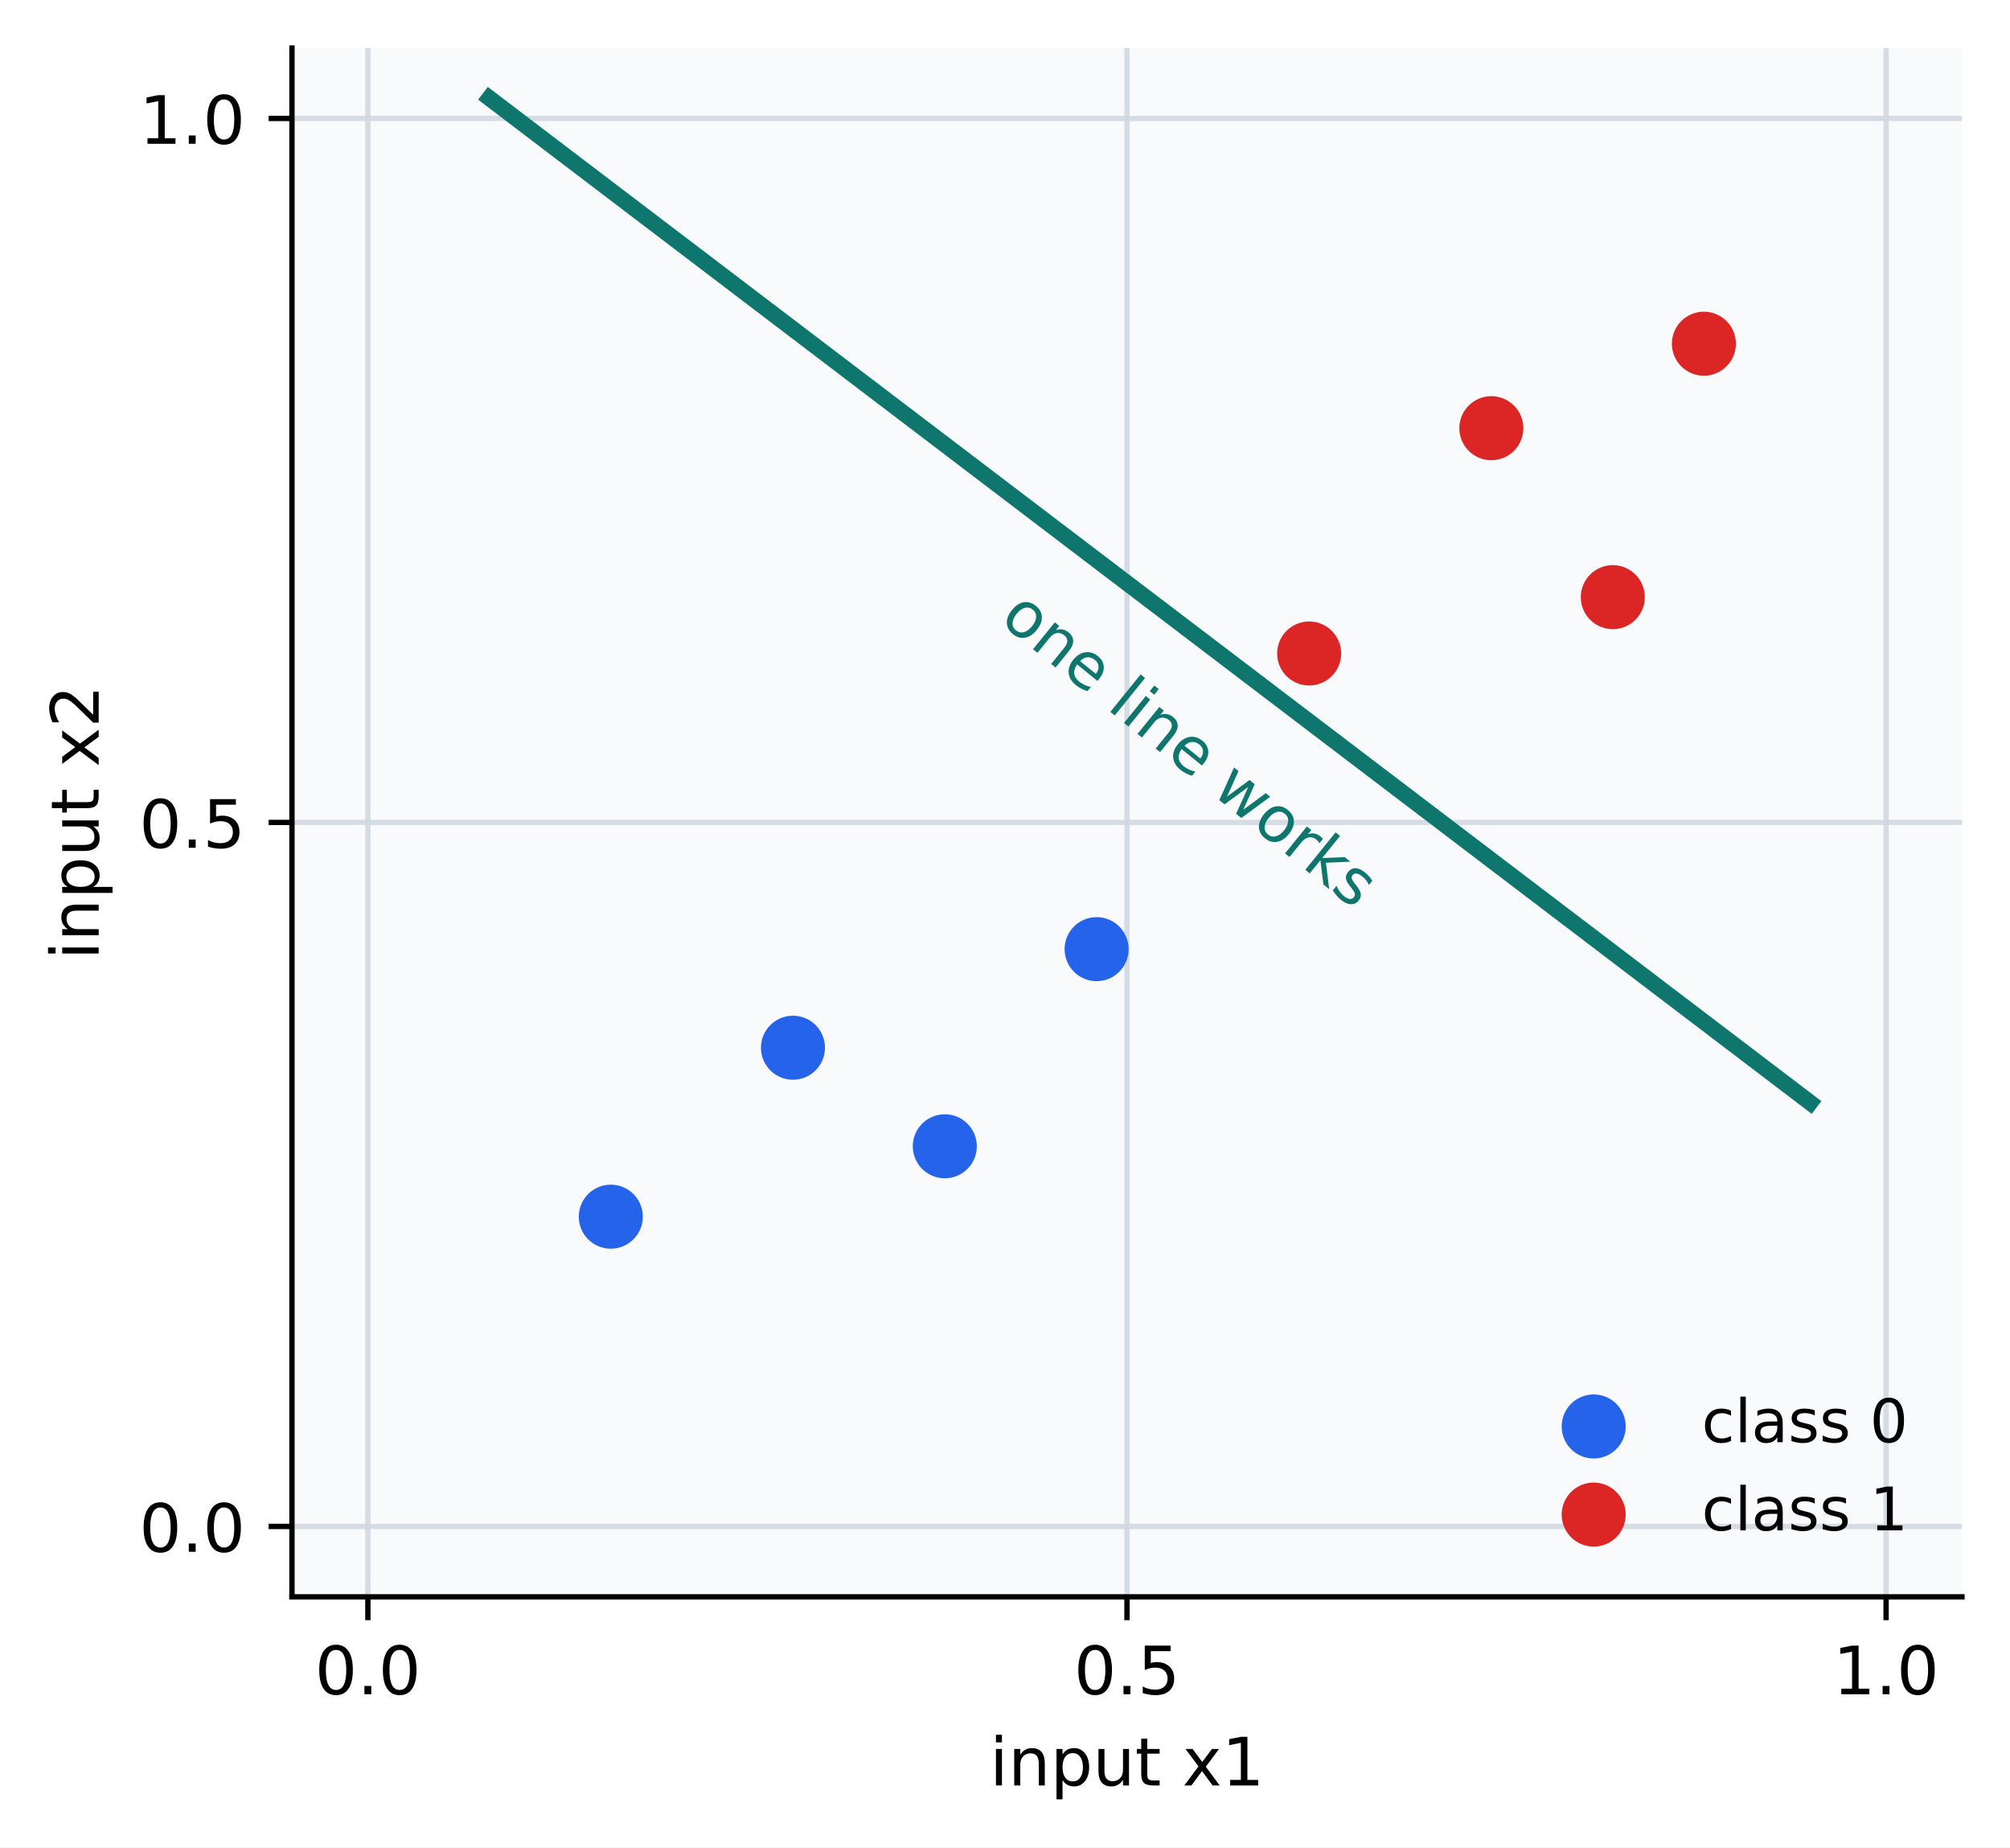
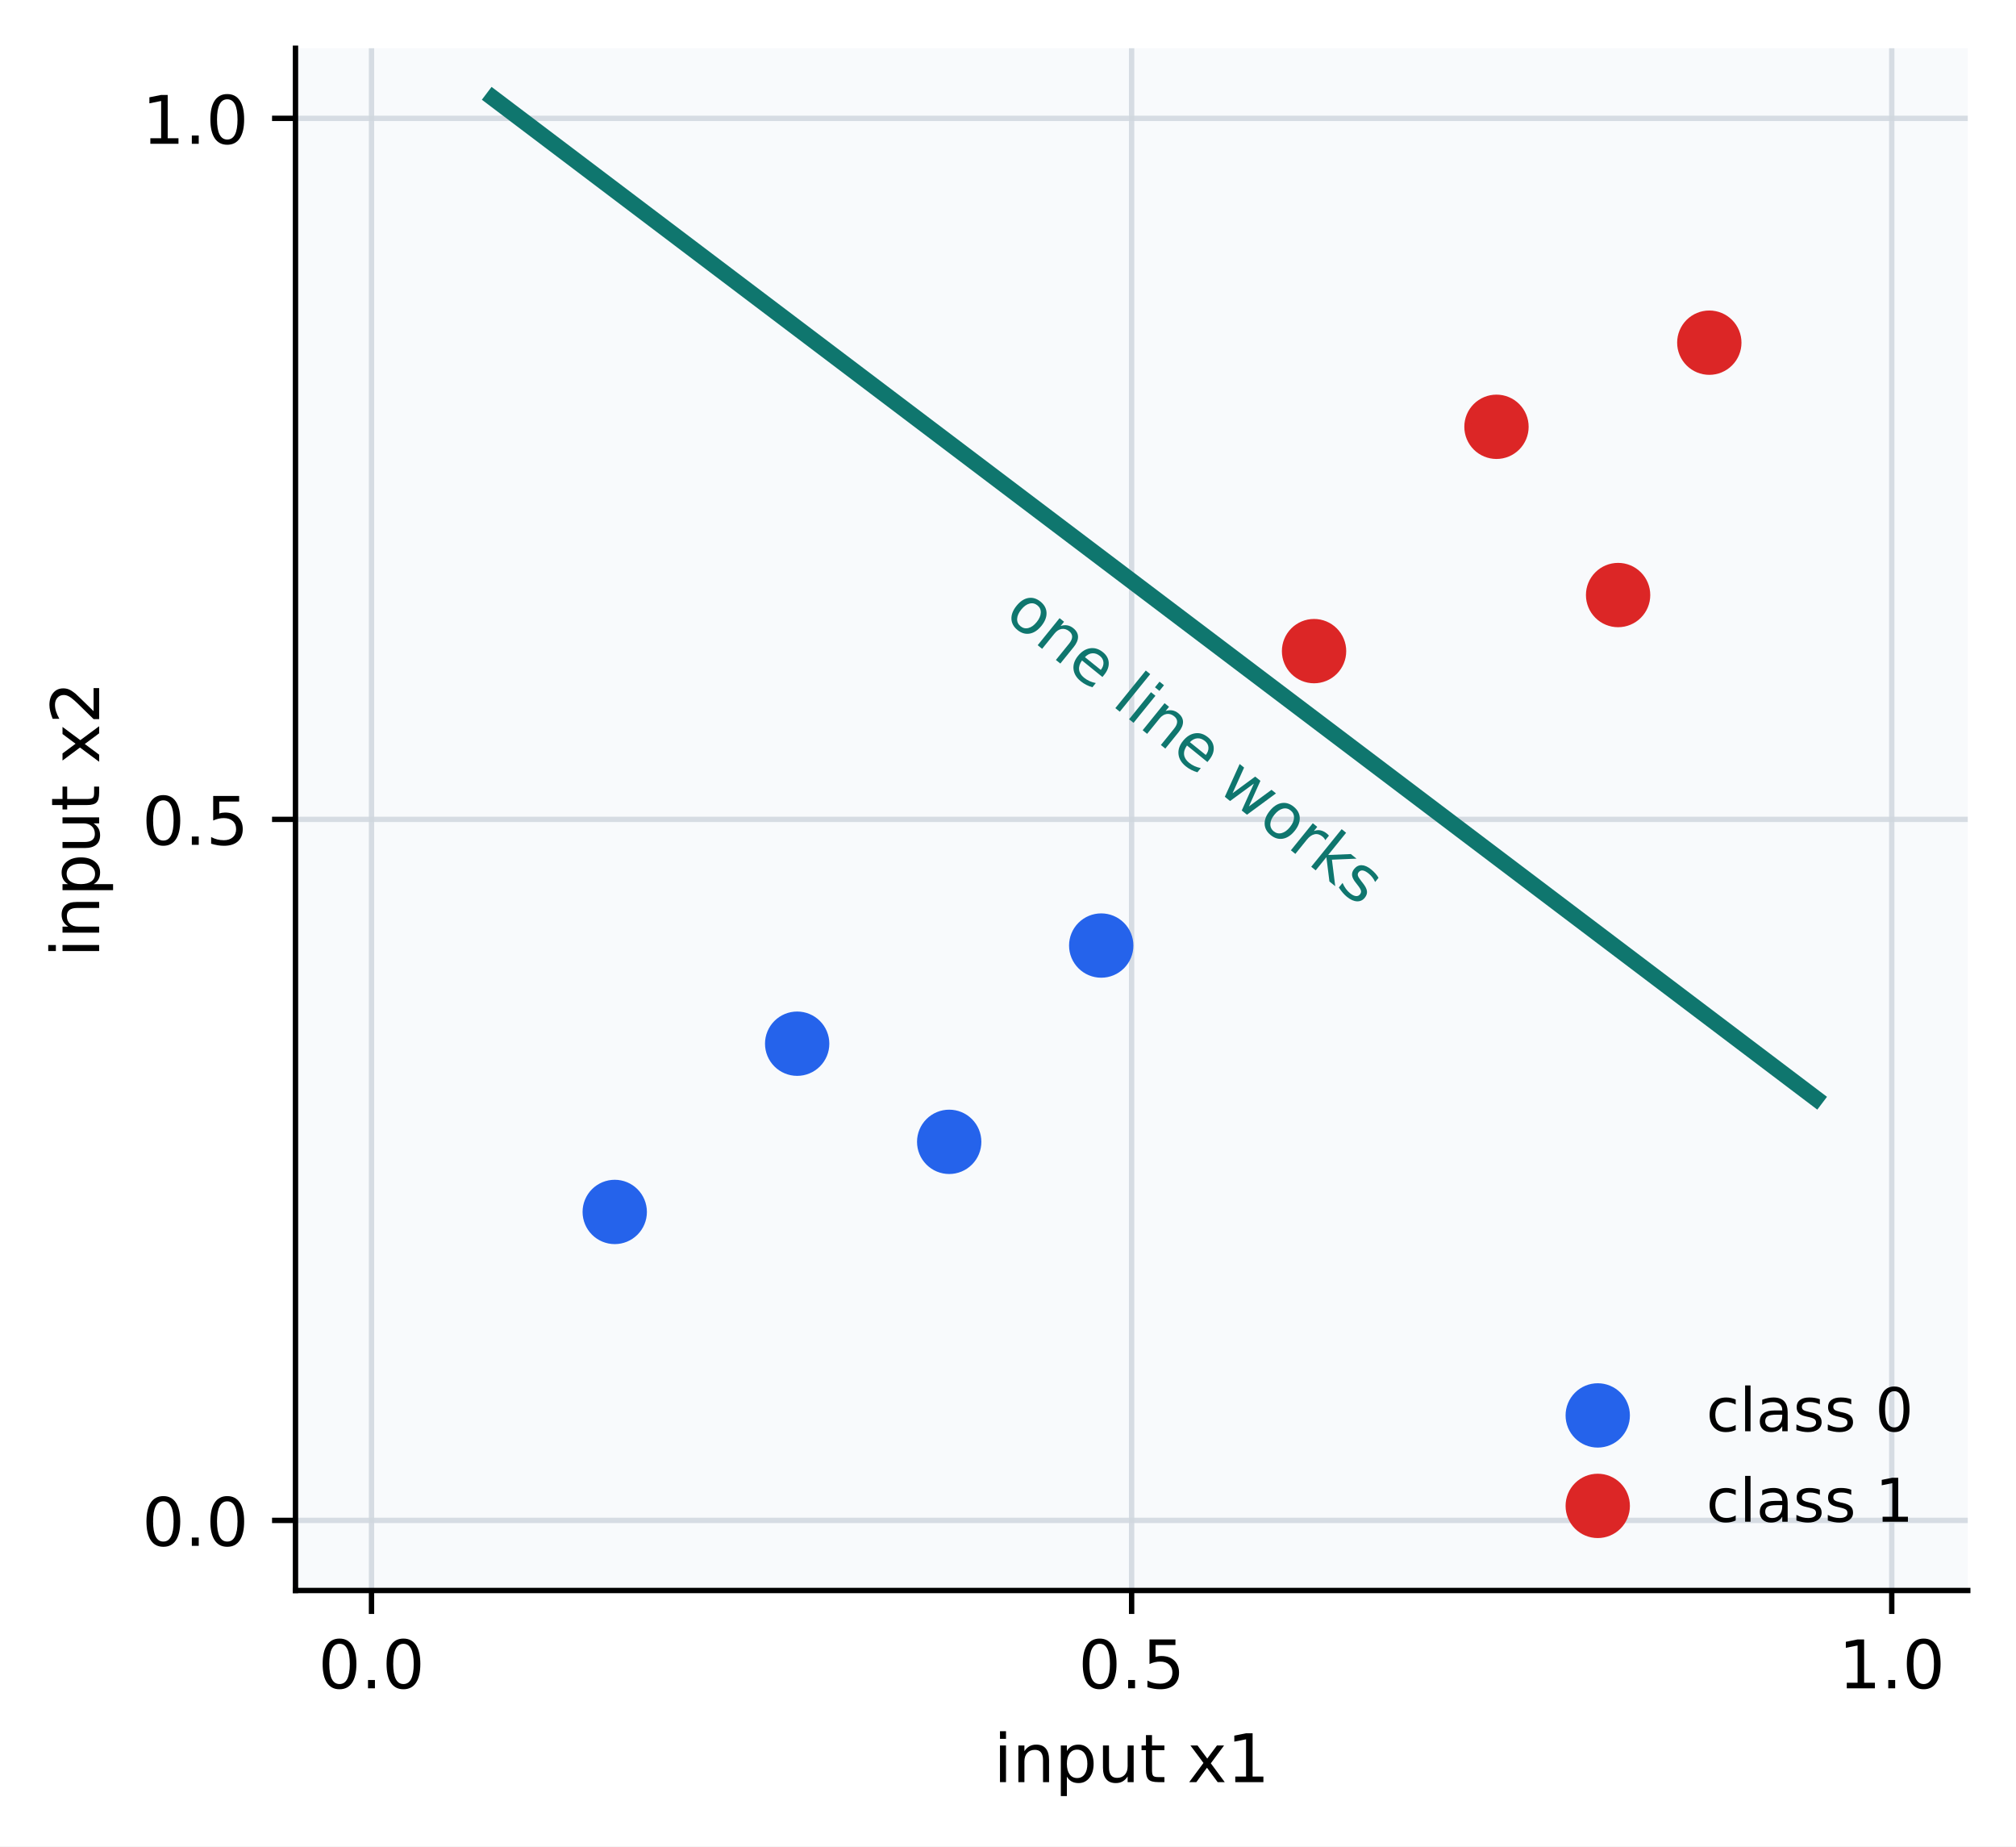
- <svg xmlns="http://www.w3.org/2000/svg" xmlns:xlink="http://www.w3.org/1999/xlink" width="301.406pt" height="276.956pt" viewBox="0 0 301.406 276.956" version="1.1" role="img" aria-labelledby="title desc">
+ <svg xmlns="http://www.w3.org/2000/svg" xmlns:xlink="http://www.w3.org/1999/xlink" width="300.902pt" height="275.548pt" viewBox="0 0 300.902 275.548" version="1.1" role="img" aria-labelledby="title desc">
  <defs>
    <style type="text/css">*{stroke-linejoin: round; stroke-linecap: butt}</style>
  </defs>
  <g id="figure_1">
    <g id="patch_1">
-       <path d="M 0 276.956  L 301.406 276.956  L 301.406 0  L 0 0  z " style="fill: #ffffff" />
+       <path d="M 0 275.548  L 300.902 275.548  L 300.902 0  L 0 0  z " style="fill: #ffffff" />
    </g>
    <g id="axes_1">
      <g id="patch_2">
-         <path d="M 43.781 239.4  L 294.206 239.4  L 294.206 7.2  L 43.781 7.2  z " style="fill: #f8fafc" />
+         <path d="M 44.104 237.348  L 293.702 237.348  L 293.702 7.2  L 44.104 7.2  z " style="fill: #f8fafc" />
      </g>
      <g id="matplotlib.axis_1">
        <g id="xtick_1">
          <g id="line2d_1">
-             <path d="M 55.164 239.4  L 55.164 7.2  " clip-path="url(#pd663dbc6f5)" style="fill: none; stroke: #d0d7de; stroke-opacity: 0.85; stroke-width: 0.8; stroke-linecap: square" />
+             <path d="M 55.449 237.348  L 55.449 7.2  " clip-path="url(#p15bf4f2dfb)" style="fill: none; stroke: #d0d7de; stroke-opacity: 0.85; stroke-width: 0.8; stroke-linecap: square" />
          </g>
          <g id="line2d_2">
            <defs>
-               <path id="md9486a2a44" d="M 0 0  L 0 3.5  " style="stroke: #000000; stroke-width: 0.8" />
-             </defs>
-             <g>
-               <use xlink:href="#md9486a2a44" x="55.164" y="239.4" style="stroke: #000000; stroke-width: 0.8" />
+               <path id="m719dadf205" d="M 0 0  L 0 3.5  " style="stroke: #000000; stroke-width: 0.8" />
+             </defs>
+             <g>
+               <use xlink:href="#m719dadf205" x="55.449" y="237.348" style="stroke: #000000; stroke-width: 0.8" />
            </g>
          </g>
          <g id="text_1">
-             <g transform="translate(47.21264 253.9984) scale(0.1 -0.1)">
+             <g transform="translate(47.49769 251.9453) scale(0.1 -0.1)">
              <defs>
-                 <path id="DejaVuSans-30" d="M 2034 4250  Q 1547 4250 1301 3770  Q 1056 3291 1056 2328  Q 1056 1369 1301 889  Q 1547 409 2034 409  Q 2525 409 2770 889  Q 3016 1369 3016 2328  Q 3016 3291 2770 3770  Q 2525 4250 2034 4250  z M 2034 4750  Q 2819 4750 3233 4129  Q 3647 3509 3647 2328  Q 3647 1150 3233 529  Q 2819 -91 2034 -91  Q 1250 -91 836 529  Q 422 1150 422 2328  Q 422 3509 836 4129  Q 1250 4750 2034 4750  z " transform="scale(0.015625)" />
-                 <path id="DejaVuSans-2e" d="M 684 794  L 1344 794  L 1344 0  L 684 0  L 684 794  z " transform="scale(0.015625)" />
+                 <path id="DejaVuSans-13" d="M 2034 4250  Q 1547 4250 1301 3770  Q 1056 3291 1056 2328  Q 1056 1369 1301 889  Q 1547 409 2034 409  Q 2525 409 2770 889  Q 3016 1369 3016 2328  Q 3016 3291 2770 3770  Q 2525 4250 2034 4250  z M 2034 4750  Q 2819 4750 3233 4129  Q 3647 3509 3647 2328  Q 3647 1150 3233 529  Q 2819 -91 2034 -91  Q 1250 -91 836 529  Q 422 1150 422 2328  Q 422 3509 836 4129  Q 1250 4750 2034 4750  z " transform="scale(0.015625)" />
+                 <path id="DejaVuSans-11" d="M 684 794  L 1344 794  L 1344 0  L 684 0  L 684 794  z " transform="scale(0.015625)" />
              </defs>
-               <use xlink:href="#DejaVuSans-30" />
-               <use xlink:href="#DejaVuSans-2e" x="63.623" />
-               <use xlink:href="#DejaVuSans-30" x="95.41" />
+               <use xlink:href="#DejaVuSans-13" />
+               <use xlink:href="#DejaVuSans-11" transform="translate(63.625 0)" />
+               <use xlink:href="#DejaVuSans-13" transform="translate(95.40625 0)" />
            </g>
          </g>
        </g>
        <g id="xtick_2">
          <g id="line2d_3">
-             <path d="M 168.994 239.4  L 168.994 7.2  " clip-path="url(#pd663dbc6f5)" style="fill: none; stroke: #d0d7de; stroke-opacity: 0.85; stroke-width: 0.8; stroke-linecap: square" />
+             <path d="M 168.903 237.348  L 168.903 7.2  " clip-path="url(#p15bf4f2dfb)" style="fill: none; stroke: #d0d7de; stroke-opacity: 0.85; stroke-width: 0.8; stroke-linecap: square" />
          </g>
          <g id="line2d_4">
            <g>
-               <use xlink:href="#md9486a2a44" x="168.994" y="239.4" style="stroke: #000000; stroke-width: 0.8" />
+               <use xlink:href="#m719dadf205" x="168.903" y="237.348" style="stroke: #000000; stroke-width: 0.8" />
            </g>
          </g>
          <g id="text_2">
-             <g transform="translate(161.0422 253.9984) scale(0.1 -0.1)">
+             <g transform="translate(160.9512 251.9453) scale(0.1 -0.1)">
              <defs>
-                 <path id="DejaVuSans-35" d="M 691 4666  L 3169 4666  L 3169 4134  L 1269 4134  L 1269 2991  Q 1406 3038 1543 3061  Q 1681 3084 1819 3084  Q 2600 3084 3056 2656  Q 3513 2228 3513 1497  Q 3513 744 3044 326  Q 2575 -91 1722 -91  Q 1428 -91 1123 -41  Q 819 9 494 109  L 494 744  Q 775 591 1075 516  Q 1375 441 1709 441  Q 2250 441 2565 725  Q 2881 1009 2881 1497  Q 2881 1984 2565 2268  Q 2250 2553 1709 2553  Q 1456 2553 1204 2497  Q 953 2441 691 2322  L 691 4666  z " transform="scale(0.015625)" />
+                 <path id="DejaVuSans-18" d="M 691 4666  L 3169 4666  L 3169 4134  L 1269 4134  L 1269 2991  Q 1406 3038 1543 3061  Q 1681 3084 1819 3084  Q 2600 3084 3056 2656  Q 3513 2228 3513 1497  Q 3513 744 3044 326  Q 2575 -91 1722 -91  Q 1428 -91 1123 -41  Q 819 9 494 109  L 494 744  Q 775 591 1075 516  Q 1375 441 1709 441  Q 2250 441 2565 725  Q 2881 1009 2881 1497  Q 2881 1984 2565 2268  Q 2250 2553 1709 2553  Q 1456 2553 1204 2497  Q 953 2441 691 2322  L 691 4666  z " transform="scale(0.015625)" />
              </defs>
-               <use xlink:href="#DejaVuSans-30" />
-               <use xlink:href="#DejaVuSans-2e" x="63.623" />
-               <use xlink:href="#DejaVuSans-35" x="95.41" />
+               <use xlink:href="#DejaVuSans-13" />
+               <use xlink:href="#DejaVuSans-11" transform="translate(63.625 0)" />
+               <use xlink:href="#DejaVuSans-18" transform="translate(95.40625 0)" />
            </g>
          </g>
        </g>
        <g id="xtick_3">
          <g id="line2d_5">
-             <path d="M 282.823 239.4  L 282.823 7.2  " clip-path="url(#pd663dbc6f5)" style="fill: none; stroke: #d0d7de; stroke-opacity: 0.85; stroke-width: 0.8; stroke-linecap: square" />
+             <path d="M 282.356 237.348  L 282.356 7.2  " clip-path="url(#p15bf4f2dfb)" style="fill: none; stroke: #d0d7de; stroke-opacity: 0.85; stroke-width: 0.8; stroke-linecap: square" />
          </g>
          <g id="line2d_6">
            <g>
-               <use xlink:href="#md9486a2a44" x="282.823" y="239.4" style="stroke: #000000; stroke-width: 0.8" />
+               <use xlink:href="#m719dadf205" x="282.356" y="237.348" style="stroke: #000000; stroke-width: 0.8" />
            </g>
          </g>
          <g id="text_3">
-             <g transform="translate(274.8717 253.9984) scale(0.1 -0.1)">
+             <g transform="translate(274.4047 251.9453) scale(0.1 -0.1)">
              <defs>
-                 <path id="DejaVuSans-31" d="M 794 531  L 1825 531  L 1825 4091  L 703 3866  L 703 4441  L 1819 4666  L 2450 4666  L 2450 531  L 3481 531  L 3481 0  L 794 0  L 794 531  z " transform="scale(0.015625)" />
+                 <path id="DejaVuSans-14" d="M 794 531  L 1825 531  L 1825 4091  L 703 3866  L 703 4441  L 1819 4666  L 2450 4666  L 2450 531  L 3481 531  L 3481 0  L 794 0  L 794 531  z " transform="scale(0.015625)" />
              </defs>
-               <use xlink:href="#DejaVuSans-31" />
-               <use xlink:href="#DejaVuSans-2e" x="63.623" />
-               <use xlink:href="#DejaVuSans-30" x="95.41" />
+               <use xlink:href="#DejaVuSans-14" />
+               <use xlink:href="#DejaVuSans-11" transform="translate(63.625 0)" />
+               <use xlink:href="#DejaVuSans-13" transform="translate(95.40625 0)" />
            </g>
          </g>
        </g>
        <g id="text_4">
-           <g transform="translate(148.4031 267.6766) scale(0.1 -0.1)">
-             <defs>
-               <path id="DejaVuSans-69" d="M 603 3500  L 1178 3500  L 1178 0  L 603 0  L 603 3500  z M 603 4863  L 1178 4863  L 1178 4134  L 603 4134  L 603 4863  z " transform="scale(0.015625)" />
-               <path id="DejaVuSans-6e" d="M 3513 2113  L 3513 0  L 2938 0  L 2938 2094  Q 2938 2591 2744 2837  Q 2550 3084 2163 3084  Q 1697 3084 1428 2787  Q 1159 2491 1159 1978  L 1159 0  L 581 0  L 581 3500  L 1159 3500  L 1159 2956  Q 1366 3272 1645 3428  Q 1925 3584 2291 3584  Q 2894 3584 3203 3211  Q 3513 2838 3513 2113  z " transform="scale(0.015625)" />
-               <path id="DejaVuSans-70" d="M 1159 525  L 1159 -1331  L 581 -1331  L 581 3500  L 1159 3500  L 1159 2969  Q 1341 3281 1617 3432  Q 1894 3584 2278 3584  Q 2916 3584 3314 3078  Q 3713 2572 3713 1747  Q 3713 922 3314 415  Q 2916 -91 2278 -91  Q 1894 -91 1617 61  Q 1341 213 1159 525  z M 3116 1747  Q 3116 2381 2855 2742  Q 2594 3103 2138 3103  Q 1681 3103 1420 2742  Q 1159 2381 1159 1747  Q 1159 1113 1420 752  Q 1681 391 2138 391  Q 2594 391 2855 752  Q 3116 1113 3116 1747  z " transform="scale(0.015625)" />
-               <path id="DejaVuSans-75" d="M 544 1381  L 544 3500  L 1119 3500  L 1119 1403  Q 1119 906 1312 657  Q 1506 409 1894 409  Q 2359 409 2629 706  Q 2900 1003 2900 1516  L 2900 3500  L 3475 3500  L 3475 0  L 2900 0  L 2900 538  Q 2691 219 2414 64  Q 2138 -91 1772 -91  Q 1169 -91 856 284  Q 544 659 544 1381  z M 1991 3584  L 1991 3584  z " transform="scale(0.015625)" />
-               <path id="DejaVuSans-74" d="M 1172 4494  L 1172 3500  L 2356 3500  L 2356 3053  L 1172 3053  L 1172 1153  Q 1172 725 1289 603  Q 1406 481 1766 481  L 2356 481  L 2356 0  L 1766 0  Q 1100 0 847 248  Q 594 497 594 1153  L 594 3053  L 172 3053  L 172 3500  L 594 3500  L 594 4494  L 1172 4494  z " transform="scale(0.015625)" />
-               <path id="DejaVuSans-20" transform="scale(0.015625)" />
-               <path id="DejaVuSans-78" d="M 3513 3500  L 2247 1797  L 3578 0  L 2900 0  L 1881 1375  L 863 0  L 184 0  L 1544 1831  L 300 3500  L 978 3500  L 1906 2253  L 2834 3500  L 3513 3500  z " transform="scale(0.015625)" />
-             </defs>
-             <use xlink:href="#DejaVuSans-69" />
-             <use xlink:href="#DejaVuSans-6e" x="27.783" />
-             <use xlink:href="#DejaVuSans-70" x="91.162" />
-             <use xlink:href="#DejaVuSans-75" x="154.639" />
-             <use xlink:href="#DejaVuSans-74" x="218.018" />
-             <use xlink:href="#DejaVuSans-20" x="257.227" />
-             <use xlink:href="#DejaVuSans-78" x="289.014" />
-             <use xlink:href="#DejaVuSans-31" x="348.193" />
+           <g transform="translate(148.3121 265.9461) scale(0.1 -0.1)">
+             <defs>
+               <path id="DejaVuSans-4c" d="M 603 3500  L 1178 3500  L 1178 0  L 603 0  L 603 3500  z M 603 4863  L 1178 4863  L 1178 4134  L 603 4134  L 603 4863  z " transform="scale(0.015625)" />
+               <path id="DejaVuSans-51" d="M 3513 2113  L 3513 0  L 2938 0  L 2938 2094  Q 2938 2591 2744 2837  Q 2550 3084 2163 3084  Q 1697 3084 1428 2787  Q 1159 2491 1159 1978  L 1159 0  L 581 0  L 581 3500  L 1159 3500  L 1159 2956  Q 1366 3272 1645 3428  Q 1925 3584 2291 3584  Q 2894 3584 3203 3211  Q 3513 2838 3513 2113  z " transform="scale(0.015625)" />
+               <path id="DejaVuSans-53" d="M 1159 525  L 1159 -1331  L 581 -1331  L 581 3500  L 1159 3500  L 1159 2969  Q 1341 3281 1617 3432  Q 1894 3584 2278 3584  Q 2916 3584 3314 3078  Q 3713 2572 3713 1747  Q 3713 922 3314 415  Q 2916 -91 2278 -91  Q 1894 -91 1617 61  Q 1341 213 1159 525  z M 3116 1747  Q 3116 2381 2855 2742  Q 2594 3103 2138 3103  Q 1681 3103 1420 2742  Q 1159 2381 1159 1747  Q 1159 1113 1420 752  Q 1681 391 2138 391  Q 2594 391 2855 752  Q 3116 1113 3116 1747  z " transform="scale(0.015625)" />
+               <path id="DejaVuSans-58" d="M 544 1381  L 544 3500  L 1119 3500  L 1119 1403  Q 1119 906 1312 657  Q 1506 409 1894 409  Q 2359 409 2629 706  Q 2900 1003 2900 1516  L 2900 3500  L 3475 3500  L 3475 0  L 2900 0  L 2900 538  Q 2691 219 2414 64  Q 2138 -91 1772 -91  Q 1169 -91 856 284  Q 544 659 544 1381  z M 1991 3584  L 1991 3584  z " transform="scale(0.015625)" />
+               <path id="DejaVuSans-57" d="M 1172 4494  L 1172 3500  L 2356 3500  L 2356 3053  L 1172 3053  L 1172 1153  Q 1172 725 1289 603  Q 1406 481 1766 481  L 2356 481  L 2356 0  L 1766 0  Q 1100 0 847 248  Q 594 497 594 1153  L 594 3053  L 172 3053  L 172 3500  L 594 3500  L 594 4494  L 1172 4494  z " transform="scale(0.015625)" />
+               <path id="DejaVuSans-3" transform="scale(0.015625)" />
+               <path id="DejaVuSans-5b" d="M 3513 3500  L 2247 1797  L 3578 0  L 2900 0  L 1881 1375  L 863 0  L 184 0  L 1544 1831  L 300 3500  L 978 3500  L 1906 2253  L 2834 3500  L 3513 3500  z " transform="scale(0.015625)" />
+             </defs>
+             <use xlink:href="#DejaVuSans-4c" />
+             <use xlink:href="#DejaVuSans-51" transform="translate(27.78125 0)" />
+             <use xlink:href="#DejaVuSans-53" transform="translate(91.15625 0)" />
+             <use xlink:href="#DejaVuSans-58" transform="translate(154.6406 0)" />
+             <use xlink:href="#DejaVuSans-57" transform="translate(218.0156 0)" />
+             <use xlink:href="#DejaVuSans-3" transform="translate(257.2188 0)" />
+             <use xlink:href="#DejaVuSans-5b" transform="translate(289 0)" />
+             <use xlink:href="#DejaVuSans-14" transform="translate(348.1875 0)" />
          </g>
        </g>
      </g>
      <g id="matplotlib.axis_2">
        <g id="ytick_1">
          <g id="line2d_7">
-             <path d="M 43.781 228.845  L 294.206 228.845  " clip-path="url(#pd663dbc6f5)" style="fill: none; stroke: #d0d7de; stroke-opacity: 0.85; stroke-width: 0.8; stroke-linecap: square" />
+             <path d="M 44.104 226.886  L 293.702 226.886  " clip-path="url(#p15bf4f2dfb)" style="fill: none; stroke: #d0d7de; stroke-opacity: 0.85; stroke-width: 0.8; stroke-linecap: square" />
          </g>
          <g id="line2d_8">
            <defs>
-               <path id="m8524defd0e" d="M 0 0  L -3.5 0  " style="stroke: #000000; stroke-width: 0.8" />
-             </defs>
-             <g>
-               <use xlink:href="#m8524defd0e" x="43.781" y="228.845" style="stroke: #000000; stroke-width: 0.8" />
+               <path id="m4d816e9690" d="M 0 0  L -3.5 0  " style="stroke: #000000; stroke-width: 0.8" />
+             </defs>
+             <g>
+               <use xlink:href="#m4d816e9690" x="44.104" y="226.886" style="stroke: #000000; stroke-width: 0.8" />
            </g>
          </g>
          <g id="text_5">
-             <g transform="translate(20.87813 232.6447) scale(0.1 -0.1)">
-               <use xlink:href="#DejaVuSans-30" />
-               <use xlink:href="#DejaVuSans-2e" x="63.623" />
-               <use xlink:href="#DejaVuSans-30" x="95.41" />
+             <g transform="translate(21.20078 230.6852) scale(0.1 -0.1)">
+               <use xlink:href="#DejaVuSans-13" />
+               <use xlink:href="#DejaVuSans-11" transform="translate(63.625 0)" />
+               <use xlink:href="#DejaVuSans-13" transform="translate(95.40625 0)" />
            </g>
          </g>
        </g>
        <g id="ytick_2">
          <g id="line2d_9">
-             <path d="M 43.781 123.3  L 294.206 123.3  " clip-path="url(#pd663dbc6f5)" style="fill: none; stroke: #d0d7de; stroke-opacity: 0.85; stroke-width: 0.8; stroke-linecap: square" />
+             <path d="M 44.104 122.274  L 293.702 122.274  " clip-path="url(#p15bf4f2dfb)" style="fill: none; stroke: #d0d7de; stroke-opacity: 0.85; stroke-width: 0.8; stroke-linecap: square" />
          </g>
          <g id="line2d_10">
            <g>
-               <use xlink:href="#m8524defd0e" x="43.781" y="123.3" style="stroke: #000000; stroke-width: 0.8" />
+               <use xlink:href="#m4d816e9690" x="44.104" y="122.274" style="stroke: #000000; stroke-width: 0.8" />
            </g>
          </g>
          <g id="text_6">
-             <g transform="translate(20.87813 127.0992) scale(0.1 -0.1)">
-               <use xlink:href="#DejaVuSans-30" />
-               <use xlink:href="#DejaVuSans-2e" x="63.623" />
-               <use xlink:href="#DejaVuSans-35" x="95.41" />
+             <g transform="translate(21.20078 126.0727) scale(0.1 -0.1)">
+               <use xlink:href="#DejaVuSans-13" />
+               <use xlink:href="#DejaVuSans-11" transform="translate(63.625 0)" />
+               <use xlink:href="#DejaVuSans-18" transform="translate(95.40625 0)" />
            </g>
          </g>
        </g>
        <g id="ytick_3">
          <g id="line2d_11">
-             <path d="M 43.781 17.755  L 294.206 17.755  " clip-path="url(#pd663dbc6f5)" style="fill: none; stroke: #d0d7de; stroke-opacity: 0.85; stroke-width: 0.8; stroke-linecap: square" />
+             <path d="M 44.104 17.661  L 293.702 17.661  " clip-path="url(#p15bf4f2dfb)" style="fill: none; stroke: #d0d7de; stroke-opacity: 0.85; stroke-width: 0.8; stroke-linecap: square" />
          </g>
          <g id="line2d_12">
            <g>
-               <use xlink:href="#m8524defd0e" x="43.781" y="17.755" style="stroke: #000000; stroke-width: 0.8" />
+               <use xlink:href="#m4d816e9690" x="44.104" y="17.661" style="stroke: #000000; stroke-width: 0.8" />
            </g>
          </g>
          <g id="text_7">
-             <g transform="translate(20.87813 21.55376) scale(0.1 -0.1)">
-               <use xlink:href="#DejaVuSans-31" />
-               <use xlink:href="#DejaVuSans-2e" x="63.623" />
-               <use xlink:href="#DejaVuSans-30" x="95.41" />
+             <g transform="translate(21.20078 21.46008) scale(0.1 -0.1)">
+               <use xlink:href="#DejaVuSans-14" />
+               <use xlink:href="#DejaVuSans-11" transform="translate(63.625 0)" />
+               <use xlink:href="#DejaVuSans-13" transform="translate(95.40625 0)" />
            </g>
          </g>
        </g>
        <g id="text_8">
-           <g transform="translate(14.79844 143.8906) rotate(-90) scale(0.1 -0.1)">
-             <defs>
-               <path id="DejaVuSans-32" d="M 1228 531  L 3431 531  L 3431 0  L 469 0  L 469 531  Q 828 903 1448 1529  Q 2069 2156 2228 2338  Q 2531 2678 2651 2914  Q 2772 3150 2772 3378  Q 2772 3750 2511 3984  Q 2250 4219 1831 4219  Q 1534 4219 1204 4116  Q 875 4013 500 3803  L 500 4441  Q 881 4594 1212 4672  Q 1544 4750 1819 4750  Q 2544 4750 2975 4387  Q 3406 4025 3406 3419  Q 3406 3131 3298 2873  Q 3191 2616 2906 2266  Q 2828 2175 2409 1742  Q 1991 1309 1228 531  z " transform="scale(0.015625)" />
-             </defs>
-             <use xlink:href="#DejaVuSans-69" />
-             <use xlink:href="#DejaVuSans-6e" x="27.783" />
-             <use xlink:href="#DejaVuSans-70" x="91.162" />
-             <use xlink:href="#DejaVuSans-75" x="154.639" />
-             <use xlink:href="#DejaVuSans-74" x="218.018" />
-             <use xlink:href="#DejaVuSans-20" x="257.227" />
-             <use xlink:href="#DejaVuSans-78" x="289.014" />
-             <use xlink:href="#DejaVuSans-32" x="348.193" />
+           <g transform="translate(14.79844 142.8645) rotate(-90) scale(0.1 -0.1)">
+             <defs>
+               <path id="DejaVuSans-15" d="M 1228 531  L 3431 531  L 3431 0  L 469 0  L 469 531  Q 828 903 1448 1529  Q 2069 2156 2228 2338  Q 2531 2678 2651 2914  Q 2772 3150 2772 3378  Q 2772 3750 2511 3984  Q 2250 4219 1831 4219  Q 1534 4219 1204 4116  Q 875 4013 500 3803  L 500 4441  Q 881 4594 1212 4672  Q 1544 4750 1819 4750  Q 2544 4750 2975 4387  Q 3406 4025 3406 3419  Q 3406 3131 3298 2873  Q 3191 2616 2906 2266  Q 2828 2175 2409 1742  Q 1991 1309 1228 531  z " transform="scale(0.015625)" />
+             </defs>
+             <use xlink:href="#DejaVuSans-4c" />
+             <use xlink:href="#DejaVuSans-51" transform="translate(27.78125 0)" />
+             <use xlink:href="#DejaVuSans-53" transform="translate(91.15625 0)" />
+             <use xlink:href="#DejaVuSans-58" transform="translate(154.6406 0)" />
+             <use xlink:href="#DejaVuSans-57" transform="translate(218.0156 0)" />
+             <use xlink:href="#DejaVuSans-3" transform="translate(257.2188 0)" />
+             <use xlink:href="#DejaVuSans-5b" transform="translate(289 0)" />
+             <use xlink:href="#DejaVuSans-15" transform="translate(348.1875 0)" />
          </g>
        </g>
      </g>
      <g id="line2d_13">
-         <path d="M 73.377 14.715  L 271.44 165.307  L 271.44 165.307  " clip-path="url(#pd663dbc6f5)" style="fill: none; stroke: #0f766e; stroke-width: 2.4; stroke-linecap: square" />
+         <path d="M 73.602 14.648  L 271.011 163.91  L 271.011 163.91  " clip-path="url(#p15bf4f2dfb)" style="fill: none; stroke: #0f766e; stroke-width: 2.4; stroke-linecap: square" />
      </g>
      <g id="patch_3">
-         <path d="M 43.781 239.4  L 43.781 7.2  " style="fill: none; stroke: #000000; stroke-width: 0.8; stroke-linejoin: miter; stroke-linecap: square" />
+         <path d="M 44.104 237.348  L 44.104 7.2  " style="fill: none; stroke: #000000; stroke-width: 0.8; stroke-linejoin: miter; stroke-linecap: square" />
      </g>
      <g id="patch_4">
-         <path d="M 43.781 239.4  L 294.206 239.4  " style="fill: none; stroke: #000000; stroke-width: 0.8; stroke-linejoin: miter; stroke-linecap: square" />
+         <path d="M 44.104 237.348  L 293.702 237.348  " style="fill: none; stroke: #000000; stroke-width: 0.8; stroke-linejoin: miter; stroke-linecap: square" />
      </g>
      <g id="PathCollection_1">
        <defs>
-           <path id="mc67e3750c1" d="M 0 4.301  C 1.141 4.301 2.235 3.848 3.041 3.041  C 3.848 2.235 4.301 1.141 4.301 0  C 4.301 -1.141 3.848 -2.235 3.041 -3.041  C 2.235 -3.848 1.141 -4.301 0 -4.301  C -1.141 -4.301 -2.235 -3.848 -3.041 -3.041  C -3.848 -2.235 -4.301 -1.141 -4.301 0  C -4.301 1.141 -3.848 2.235 -3.041 3.041  C -2.235 3.848 -1.141 4.301 0 4.301  z " style="stroke: #2563eb" />
+           <path id="mfca8866110" d="M 0 4.301  C 1.141 4.301 2.235 3.848 3.041 3.041  C 3.848 2.235 4.301 1.141 4.301 0  C 4.301 -1.141 3.848 -2.235 3.041 -3.041  C 2.235 -3.848 1.141 -4.301 0 -4.301  C -1.141 -4.301 -2.235 -3.848 -3.041 -3.041  C -3.848 -2.235 -4.301 -1.141 -4.301 0  C -4.301 1.141 -3.848 2.235 -3.041 3.041  C -2.235 3.848 -1.141 4.301 0 4.301  z " style="stroke: #2563eb" />
        </defs>
-         <g clip-path="url(#pd663dbc6f5)">
-           <use xlink:href="#mc67e3750c1" x="91.59" y="182.405" style="fill: #2563eb; stroke: #2563eb" />
-           <use xlink:href="#mc67e3750c1" x="118.909" y="157.075" style="fill: #2563eb; stroke: #2563eb" />
-           <use xlink:href="#mc67e3750c1" x="141.675" y="171.851" style="fill: #2563eb; stroke: #2563eb" />
-           <use xlink:href="#mc67e3750c1" x="164.441" y="142.298" style="fill: #2563eb; stroke: #2563eb" />
+         <g clip-path="url(#p15bf4f2dfb)">
+           <use xlink:href="#mfca8866110" x="91.754" y="180.857" style="fill: #2563eb; stroke: #2563eb" />
+           <use xlink:href="#mfca8866110" x="118.983" y="155.75" style="fill: #2563eb; stroke: #2563eb" />
+           <use xlink:href="#mfca8866110" x="141.674" y="170.396" style="fill: #2563eb; stroke: #2563eb" />
+           <use xlink:href="#mfca8866110" x="164.365" y="141.104" style="fill: #2563eb; stroke: #2563eb" />
        </g>
      </g>
      <g id="PathCollection_2">
        <defs>
-           <path id="m074e9ec27b" d="M 0 4.301  C 1.141 4.301 2.235 3.848 3.041 3.041  C 3.848 2.235 4.301 1.141 4.301 0  C 4.301 -1.141 3.848 -2.235 3.041 -3.041  C 2.235 -3.848 1.141 -4.301 0 -4.301  C -1.141 -4.301 -2.235 -3.848 -3.041 -3.041  C -3.848 -2.235 -4.301 -1.141 -4.301 0  C -4.301 1.141 -3.848 2.235 -3.041 3.041  C -2.235 3.848 -1.141 4.301 0 4.301  z " style="stroke: #dc2626" />
+           <path id="mec42409ab5" d="M 0 4.301  C 1.141 4.301 2.235 3.848 3.041 3.041  C 3.848 2.235 4.301 1.141 4.301 0  C 4.301 -1.141 3.848 -2.235 3.041 -3.041  C 2.235 -3.848 1.141 -4.301 0 -4.301  C -1.141 -4.301 -2.235 -3.848 -3.041 -3.041  C -3.848 -2.235 -4.301 -1.141 -4.301 0  C -4.301 1.141 -3.848 2.235 -3.041 3.041  C -2.235 3.848 -1.141 4.301 0 4.301  z " style="stroke: #dc2626" />
        </defs>
-         <g clip-path="url(#pd663dbc6f5)">
-           <use xlink:href="#m074e9ec27b" x="196.313" y="97.969" style="fill: #dc2626; stroke: #dc2626" />
-           <use xlink:href="#m074e9ec27b" x="223.632" y="64.195" style="fill: #dc2626; stroke: #dc2626" />
-           <use xlink:href="#m074e9ec27b" x="241.845" y="89.525" style="fill: #dc2626; stroke: #dc2626" />
-           <use xlink:href="#m074e9ec27b" x="255.504" y="51.529" style="fill: #dc2626; stroke: #dc2626" />
+         <g clip-path="url(#p15bf4f2dfb)">
+           <use xlink:href="#mec42409ab5" x="196.132" y="97.167" style="fill: #dc2626; stroke: #dc2626" />
+           <use xlink:href="#mec42409ab5" x="223.36" y="63.691" style="fill: #dc2626; stroke: #dc2626" />
+           <use xlink:href="#mec42409ab5" x="241.513" y="88.798" style="fill: #dc2626; stroke: #dc2626" />
+           <use xlink:href="#mec42409ab5" x="255.127" y="51.137" style="fill: #dc2626; stroke: #dc2626" />
        </g>
      </g>
      <g id="text_9">
-         <g style="fill: #0f766e" transform="translate(149.7169 93.13427) rotate(-321) scale(0.095 -0.095)">
+         <g style="fill: #0f766e" transform="translate(149.6922 92.08228) rotate(-321) scale(0.095 -0.095)">
          <defs>
-             <path id="DejaVuSans-6f" d="M 1959 3097  Q 1497 3097 1228 2736  Q 959 2375 959 1747  Q 959 1119 1226 758  Q 1494 397 1959 397  Q 2419 397 2687 759  Q 2956 1122 2956 1747  Q 2956 2369 2687 2733  Q 2419 3097 1959 3097  z M 1959 3584  Q 2709 3584 3137 3096  Q 3566 2609 3566 1747  Q 3566 888 3137 398  Q 2709 -91 1959 -91  Q 1206 -91 779 398  Q 353 888 353 1747  Q 353 2609 779 3096  Q 1206 3584 1959 3584  z " transform="scale(0.015625)" />
-             <path id="DejaVuSans-65" d="M 3597 1894  L 3597 1613  L 953 1613  Q 991 1019 1311 708  Q 1631 397 2203 397  Q 2534 397 2845 478  Q 3156 559 3463 722  L 3463 178  Q 3153 47 2828 -22  Q 2503 -91 2169 -91  Q 1331 -91 842 396  Q 353 884 353 1716  Q 353 2575 817 3079  Q 1281 3584 2069 3584  Q 2775 3584 3186 3129  Q 3597 2675 3597 1894  z M 3022 2063  Q 3016 2534 2758 2815  Q 2500 3097 2075 3097  Q 1594 3097 1305 2825  Q 1016 2553 972 2059  L 3022 2063  z " transform="scale(0.015625)" />
-             <path id="DejaVuSans-6c" d="M 603 4863  L 1178 4863  L 1178 0  L 603 0  L 603 4863  z " transform="scale(0.015625)" />
-             <path id="DejaVuSans-77" d="M 269 3500  L 844 3500  L 1563 769  L 2278 3500  L 2956 3500  L 3675 769  L 4391 3500  L 4966 3500  L 4050 0  L 3372 0  L 2619 2869  L 1863 0  L 1184 0  L 269 3500  z " transform="scale(0.015625)" />
-             <path id="DejaVuSans-72" d="M 2631 2963  Q 2534 3019 2420 3045  Q 2306 3072 2169 3072  Q 1681 3072 1420 2755  Q 1159 2438 1159 1844  L 1159 0  L 581 0  L 581 3500  L 1159 3500  L 1159 2956  Q 1341 3275 1631 3429  Q 1922 3584 2338 3584  Q 2397 3584 2469 3576  Q 2541 3569 2628 3553  L 2631 2963  z " transform="scale(0.015625)" />
-             <path id="DejaVuSans-6b" d="M 581 4863  L 1159 4863  L 1159 1991  L 2875 3500  L 3609 3500  L 1753 1863  L 3688 0  L 2938 0  L 1159 1709  L 1159 0  L 581 0  L 581 4863  z " transform="scale(0.015625)" />
-             <path id="DejaVuSans-73" d="M 2834 3397  L 2834 2853  Q 2591 2978 2328 3040  Q 2066 3103 1784 3103  Q 1356 3103 1142 2972  Q 928 2841 928 2578  Q 928 2378 1081 2264  Q 1234 2150 1697 2047  L 1894 2003  Q 2506 1872 2764 1633  Q 3022 1394 3022 966  Q 3022 478 2636 193  Q 2250 -91 1575 -91  Q 1294 -91 989 -36  Q 684 19 347 128  L 347 722  Q 666 556 975 473  Q 1284 391 1588 391  Q 1994 391 2212 530  Q 2431 669 2431 922  Q 2431 1156 2273 1281  Q 2116 1406 1581 1522  L 1381 1569  Q 847 1681 609 1914  Q 372 2147 372 2553  Q 372 3047 722 3315  Q 1072 3584 1716 3584  Q 2034 3584 2315 3537  Q 2597 3491 2834 3397  z " transform="scale(0.015625)" />
+             <path id="DejaVuSans-52" d="M 1959 3097  Q 1497 3097 1228 2736  Q 959 2375 959 1747  Q 959 1119 1226 758  Q 1494 397 1959 397  Q 2419 397 2687 759  Q 2956 1122 2956 1747  Q 2956 2369 2687 2733  Q 2419 3097 1959 3097  z M 1959 3584  Q 2709 3584 3137 3096  Q 3566 2609 3566 1747  Q 3566 888 3137 398  Q 2709 -91 1959 -91  Q 1206 -91 779 398  Q 353 888 353 1747  Q 353 2609 779 3096  Q 1206 3584 1959 3584  z " transform="scale(0.015625)" />
+             <path id="DejaVuSans-48" d="M 3597 1894  L 3597 1613  L 953 1613  Q 991 1019 1311 708  Q 1631 397 2203 397  Q 2534 397 2845 478  Q 3156 559 3463 722  L 3463 178  Q 3153 47 2828 -22  Q 2503 -91 2169 -91  Q 1331 -91 842 396  Q 353 884 353 1716  Q 353 2575 817 3079  Q 1281 3584 2069 3584  Q 2775 3584 3186 3129  Q 3597 2675 3597 1894  z M 3022 2063  Q 3016 2534 2758 2815  Q 2500 3097 2075 3097  Q 1594 3097 1305 2825  Q 1016 2553 972 2059  L 3022 2063  z " transform="scale(0.015625)" />
+             <path id="DejaVuSans-4f" d="M 603 4863  L 1178 4863  L 1178 0  L 603 0  L 603 4863  z " transform="scale(0.015625)" />
+             <path id="DejaVuSans-5a" d="M 269 3500  L 844 3500  L 1563 769  L 2278 3500  L 2956 3500  L 3675 769  L 4391 3500  L 4966 3500  L 4050 0  L 3372 0  L 2619 2869  L 1863 0  L 1184 0  L 269 3500  z " transform="scale(0.015625)" />
+             <path id="DejaVuSans-55" d="M 2631 2963  Q 2534 3019 2420 3045  Q 2306 3072 2169 3072  Q 1681 3072 1420 2755  Q 1159 2438 1159 1844  L 1159 0  L 581 0  L 581 3500  L 1159 3500  L 1159 2956  Q 1341 3275 1631 3429  Q 1922 3584 2338 3584  Q 2397 3584 2469 3576  Q 2541 3569 2628 3553  L 2631 2963  z " transform="scale(0.015625)" />
+             <path id="DejaVuSans-4e" d="M 581 4863  L 1159 4863  L 1159 1991  L 2875 3500  L 3609 3500  L 1753 1863  L 3688 0  L 2938 0  L 1159 1709  L 1159 0  L 581 0  L 581 4863  z " transform="scale(0.015625)" />
+             <path id="DejaVuSans-56" d="M 2834 3397  L 2834 2853  Q 2591 2978 2328 3040  Q 2066 3103 1784 3103  Q 1356 3103 1142 2972  Q 928 2841 928 2578  Q 928 2378 1081 2264  Q 1234 2150 1697 2047  L 1894 2003  Q 2506 1872 2764 1633  Q 3022 1394 3022 966  Q 3022 478 2636 193  Q 2250 -91 1575 -91  Q 1294 -91 989 -36  Q 684 19 347 128  L 347 722  Q 666 556 975 473  Q 1284 391 1588 391  Q 1994 391 2212 530  Q 2431 669 2431 922  Q 2431 1156 2273 1281  Q 2116 1406 1581 1522  L 1381 1569  Q 847 1681 609 1914  Q 372 2147 372 2553  Q 372 3047 722 3315  Q 1072 3584 1716 3584  Q 2034 3584 2315 3537  Q 2597 3491 2834 3397  z " transform="scale(0.015625)" />
          </defs>
-           <use xlink:href="#DejaVuSans-6f" />
-           <use xlink:href="#DejaVuSans-6e" x="61.182" />
-           <use xlink:href="#DejaVuSans-65" x="124.561" />
-           <use xlink:href="#DejaVuSans-20" x="186.084" />
-           <use xlink:href="#DejaVuSans-6c" x="217.871" />
-           <use xlink:href="#DejaVuSans-69" x="245.654" />
-           <use xlink:href="#DejaVuSans-6e" x="273.438" />
-           <use xlink:href="#DejaVuSans-65" x="336.816" />
-           <use xlink:href="#DejaVuSans-20" x="398.34" />
-           <use xlink:href="#DejaVuSans-77" x="430.127" />
-           <use xlink:href="#DejaVuSans-6f" x="511.914" />
-           <use xlink:href="#DejaVuSans-72" x="573.096" />
-           <use xlink:href="#DejaVuSans-6b" x="614.209" />
-           <use xlink:href="#DejaVuSans-73" x="672.119" />
+           <use xlink:href="#DejaVuSans-52" />
+           <use xlink:href="#DejaVuSans-51" transform="translate(61.1875 0)" />
+           <use xlink:href="#DejaVuSans-48" transform="translate(124.5625 0)" />
+           <use xlink:href="#DejaVuSans-3" transform="translate(186.0938 0)" />
+           <use xlink:href="#DejaVuSans-4f" transform="translate(217.875 0)" />
+           <use xlink:href="#DejaVuSans-4c" transform="translate(245.6562 0)" />
+           <use xlink:href="#DejaVuSans-51" transform="translate(273.4375 0)" />
+           <use xlink:href="#DejaVuSans-48" transform="translate(336.8125 0)" />
+           <use xlink:href="#DejaVuSans-3" transform="translate(398.3438 0)" />
+           <use xlink:href="#DejaVuSans-5a" transform="translate(430.125 0)" />
+           <use xlink:href="#DejaVuSans-52" transform="translate(511.9062 0)" />
+           <use xlink:href="#DejaVuSans-55" transform="translate(573.0938 0)" />
+           <use xlink:href="#DejaVuSans-4e" transform="translate(614.2031 0)" />
+           <use xlink:href="#DejaVuSans-56" transform="translate(672.1094 0)" />
        </g>
      </g>
      <g id="legend_1">
        <g id="PathCollection_3">
          <g>
-             <use xlink:href="#mc67e3750c1" x="238.979" y="213.855" style="fill: #2563eb; stroke: #2563eb" />
+             <use xlink:href="#mfca8866110" x="238.474" y="211.222" style="fill: #2563eb; stroke: #2563eb" />
          </g>
        </g>
        <g id="text_10">
-           <g transform="translate(255.1786 216.218) scale(0.09 -0.09)">
-             <defs>
-               <path id="DejaVuSans-63" d="M 3122 3366  L 3122 2828  Q 2878 2963 2633 3030  Q 2388 3097 2138 3097  Q 1578 3097 1268 2742  Q 959 2388 959 1747  Q 959 1106 1268 751  Q 1578 397 2138 397  Q 2388 397 2633 464  Q 2878 531 3122 666  L 3122 134  Q 2881 22 2623 -34  Q 2366 -91 2075 -91  Q 1284 -91 818 406  Q 353 903 353 1747  Q 353 2603 823 3093  Q 1294 3584 2113 3584  Q 2378 3584 2631 3529  Q 2884 3475 3122 3366  z " transform="scale(0.015625)" />
-               <path id="DejaVuSans-61" d="M 2194 1759  Q 1497 1759 1228 1600  Q 959 1441 959 1056  Q 959 750 1161 570  Q 1363 391 1709 391  Q 2188 391 2477 730  Q 2766 1069 2766 1631  L 2766 1759  L 2194 1759  z M 3341 1997  L 3341 0  L 2766 0  L 2766 531  Q 2569 213 2275 61  Q 1981 -91 1556 -91  Q 1019 -91 701 211  Q 384 513 384 1019  Q 384 1609 779 1909  Q 1175 2209 1959 2209  L 2766 2209  L 2766 2266  Q 2766 2663 2505 2880  Q 2244 3097 1772 3097  Q 1472 3097 1187 3025  Q 903 2953 641 2809  L 641 3341  Q 956 3463 1253 3523  Q 1550 3584 1831 3584  Q 2591 3584 2966 3190  Q 3341 2797 3341 1997  z " transform="scale(0.015625)" />
-             </defs>
-             <use xlink:href="#DejaVuSans-63" />
-             <use xlink:href="#DejaVuSans-6c" x="54.98" />
-             <use xlink:href="#DejaVuSans-61" x="82.764" />
-             <use xlink:href="#DejaVuSans-73" x="144.043" />
-             <use xlink:href="#DejaVuSans-73" x="196.143" />
-             <use xlink:href="#DejaVuSans-20" x="248.242" />
-             <use xlink:href="#DejaVuSans-30" x="280.029" />
+           <g transform="translate(254.6739 213.5848) scale(0.09 -0.09)">
+             <defs>
+               <path id="DejaVuSans-46" d="M 3122 3366  L 3122 2828  Q 2878 2963 2633 3030  Q 2388 3097 2138 3097  Q 1578 3097 1268 2742  Q 959 2388 959 1747  Q 959 1106 1268 751  Q 1578 397 2138 397  Q 2388 397 2633 464  Q 2878 531 3122 666  L 3122 134  Q 2881 22 2623 -34  Q 2366 -91 2075 -91  Q 1284 -91 818 406  Q 353 903 353 1747  Q 353 2603 823 3093  Q 1294 3584 2113 3584  Q 2378 3584 2631 3529  Q 2884 3475 3122 3366  z " transform="scale(0.015625)" />
+               <path id="DejaVuSans-44" d="M 2194 1759  Q 1497 1759 1228 1600  Q 959 1441 959 1056  Q 959 750 1161 570  Q 1363 391 1709 391  Q 2188 391 2477 730  Q 2766 1069 2766 1631  L 2766 1759  L 2194 1759  z M 3341 1997  L 3341 0  L 2766 0  L 2766 531  Q 2569 213 2275 61  Q 1981 -91 1556 -91  Q 1019 -91 701 211  Q 384 513 384 1019  Q 384 1609 779 1909  Q 1175 2209 1959 2209  L 2766 2209  L 2766 2266  Q 2766 2663 2505 2880  Q 2244 3097 1772 3097  Q 1472 3097 1187 3025  Q 903 2953 641 2809  L 641 3341  Q 956 3463 1253 3523  Q 1550 3584 1831 3584  Q 2591 3584 2966 3190  Q 3341 2797 3341 1997  z " transform="scale(0.015625)" />
+             </defs>
+             <use xlink:href="#DejaVuSans-46" />
+             <use xlink:href="#DejaVuSans-4f" transform="translate(54.98438 0)" />
+             <use xlink:href="#DejaVuSans-44" transform="translate(82.76562 0)" />
+             <use xlink:href="#DejaVuSans-56" transform="translate(144.0469 0)" />
+             <use xlink:href="#DejaVuSans-56" transform="translate(196.1406 0)" />
+             <use xlink:href="#DejaVuSans-3" transform="translate(248.2344 0)" />
+             <use xlink:href="#DejaVuSans-13" transform="translate(280.0156 0)" />
          </g>
        </g>
        <g id="PathCollection_4">
          <g>
-             <use xlink:href="#m074e9ec27b" x="238.979" y="227.066" style="fill: #dc2626; stroke: #dc2626" />
+             <use xlink:href="#mec42409ab5" x="238.474" y="224.723" style="fill: #dc2626; stroke: #dc2626" />
          </g>
        </g>
        <g id="text_11">
-           <g transform="translate(255.1786 229.4283) scale(0.09 -0.09)">
-             <use xlink:href="#DejaVuSans-63" />
-             <use xlink:href="#DejaVuSans-6c" x="54.98" />
-             <use xlink:href="#DejaVuSans-61" x="82.764" />
-             <use xlink:href="#DejaVuSans-73" x="144.043" />
-             <use xlink:href="#DejaVuSans-73" x="196.143" />
-             <use xlink:href="#DejaVuSans-20" x="248.242" />
-             <use xlink:href="#DejaVuSans-31" x="280.029" />
+           <g transform="translate(254.6739 227.0855) scale(0.09 -0.09)">
+             <use xlink:href="#DejaVuSans-46" />
+             <use xlink:href="#DejaVuSans-4f" transform="translate(54.98438 0)" />
+             <use xlink:href="#DejaVuSans-44" transform="translate(82.76562 0)" />
+             <use xlink:href="#DejaVuSans-56" transform="translate(144.0469 0)" />
+             <use xlink:href="#DejaVuSans-56" transform="translate(196.1406 0)" />
+             <use xlink:href="#DejaVuSans-3" transform="translate(248.2344 0)" />
+             <use xlink:href="#DejaVuSans-14" transform="translate(280.0156 0)" />
          </g>
        </g>
      </g>
    </g>
  </g>
  <defs>
-     <clipPath id="pd663dbc6f5">
-       <rect x="43.781" y="7.2" width="250.425" height="232.2" />
+     <clipPath id="p15bf4f2dfb">
+       <rect x="44.104" y="7.2" width="249.598" height="230.148" />
    </clipPath>
  </defs>
</svg>
